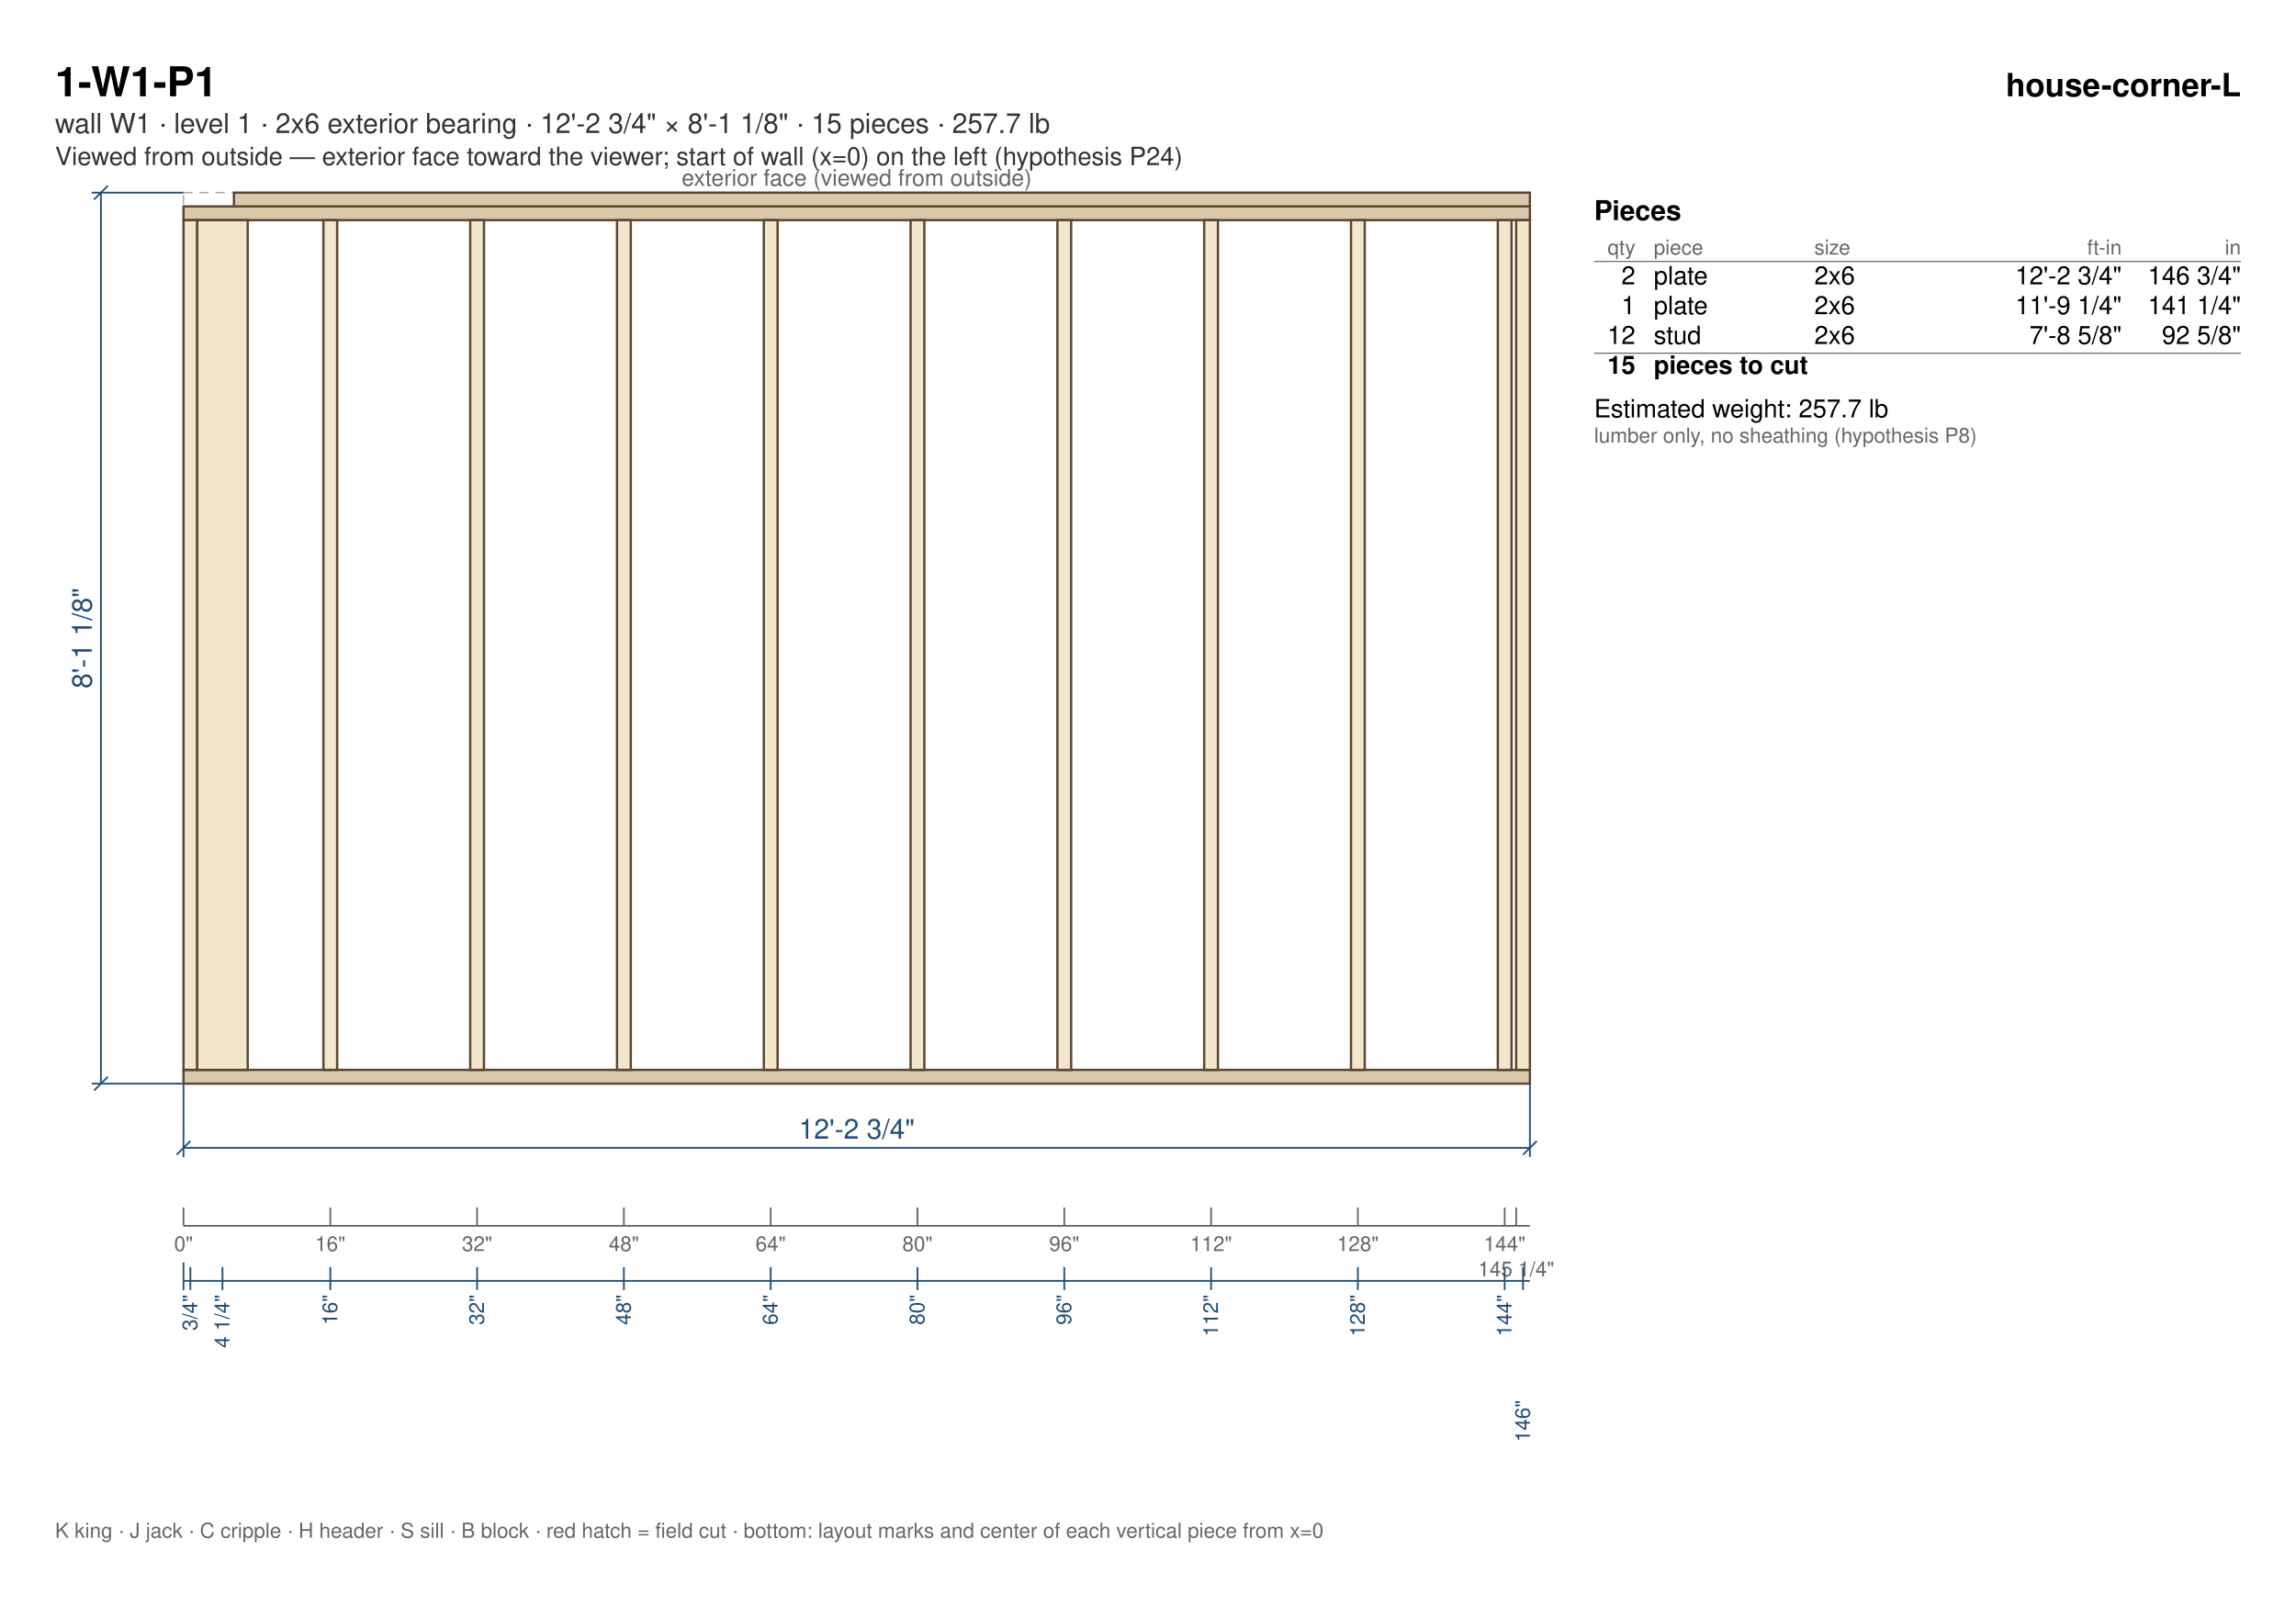
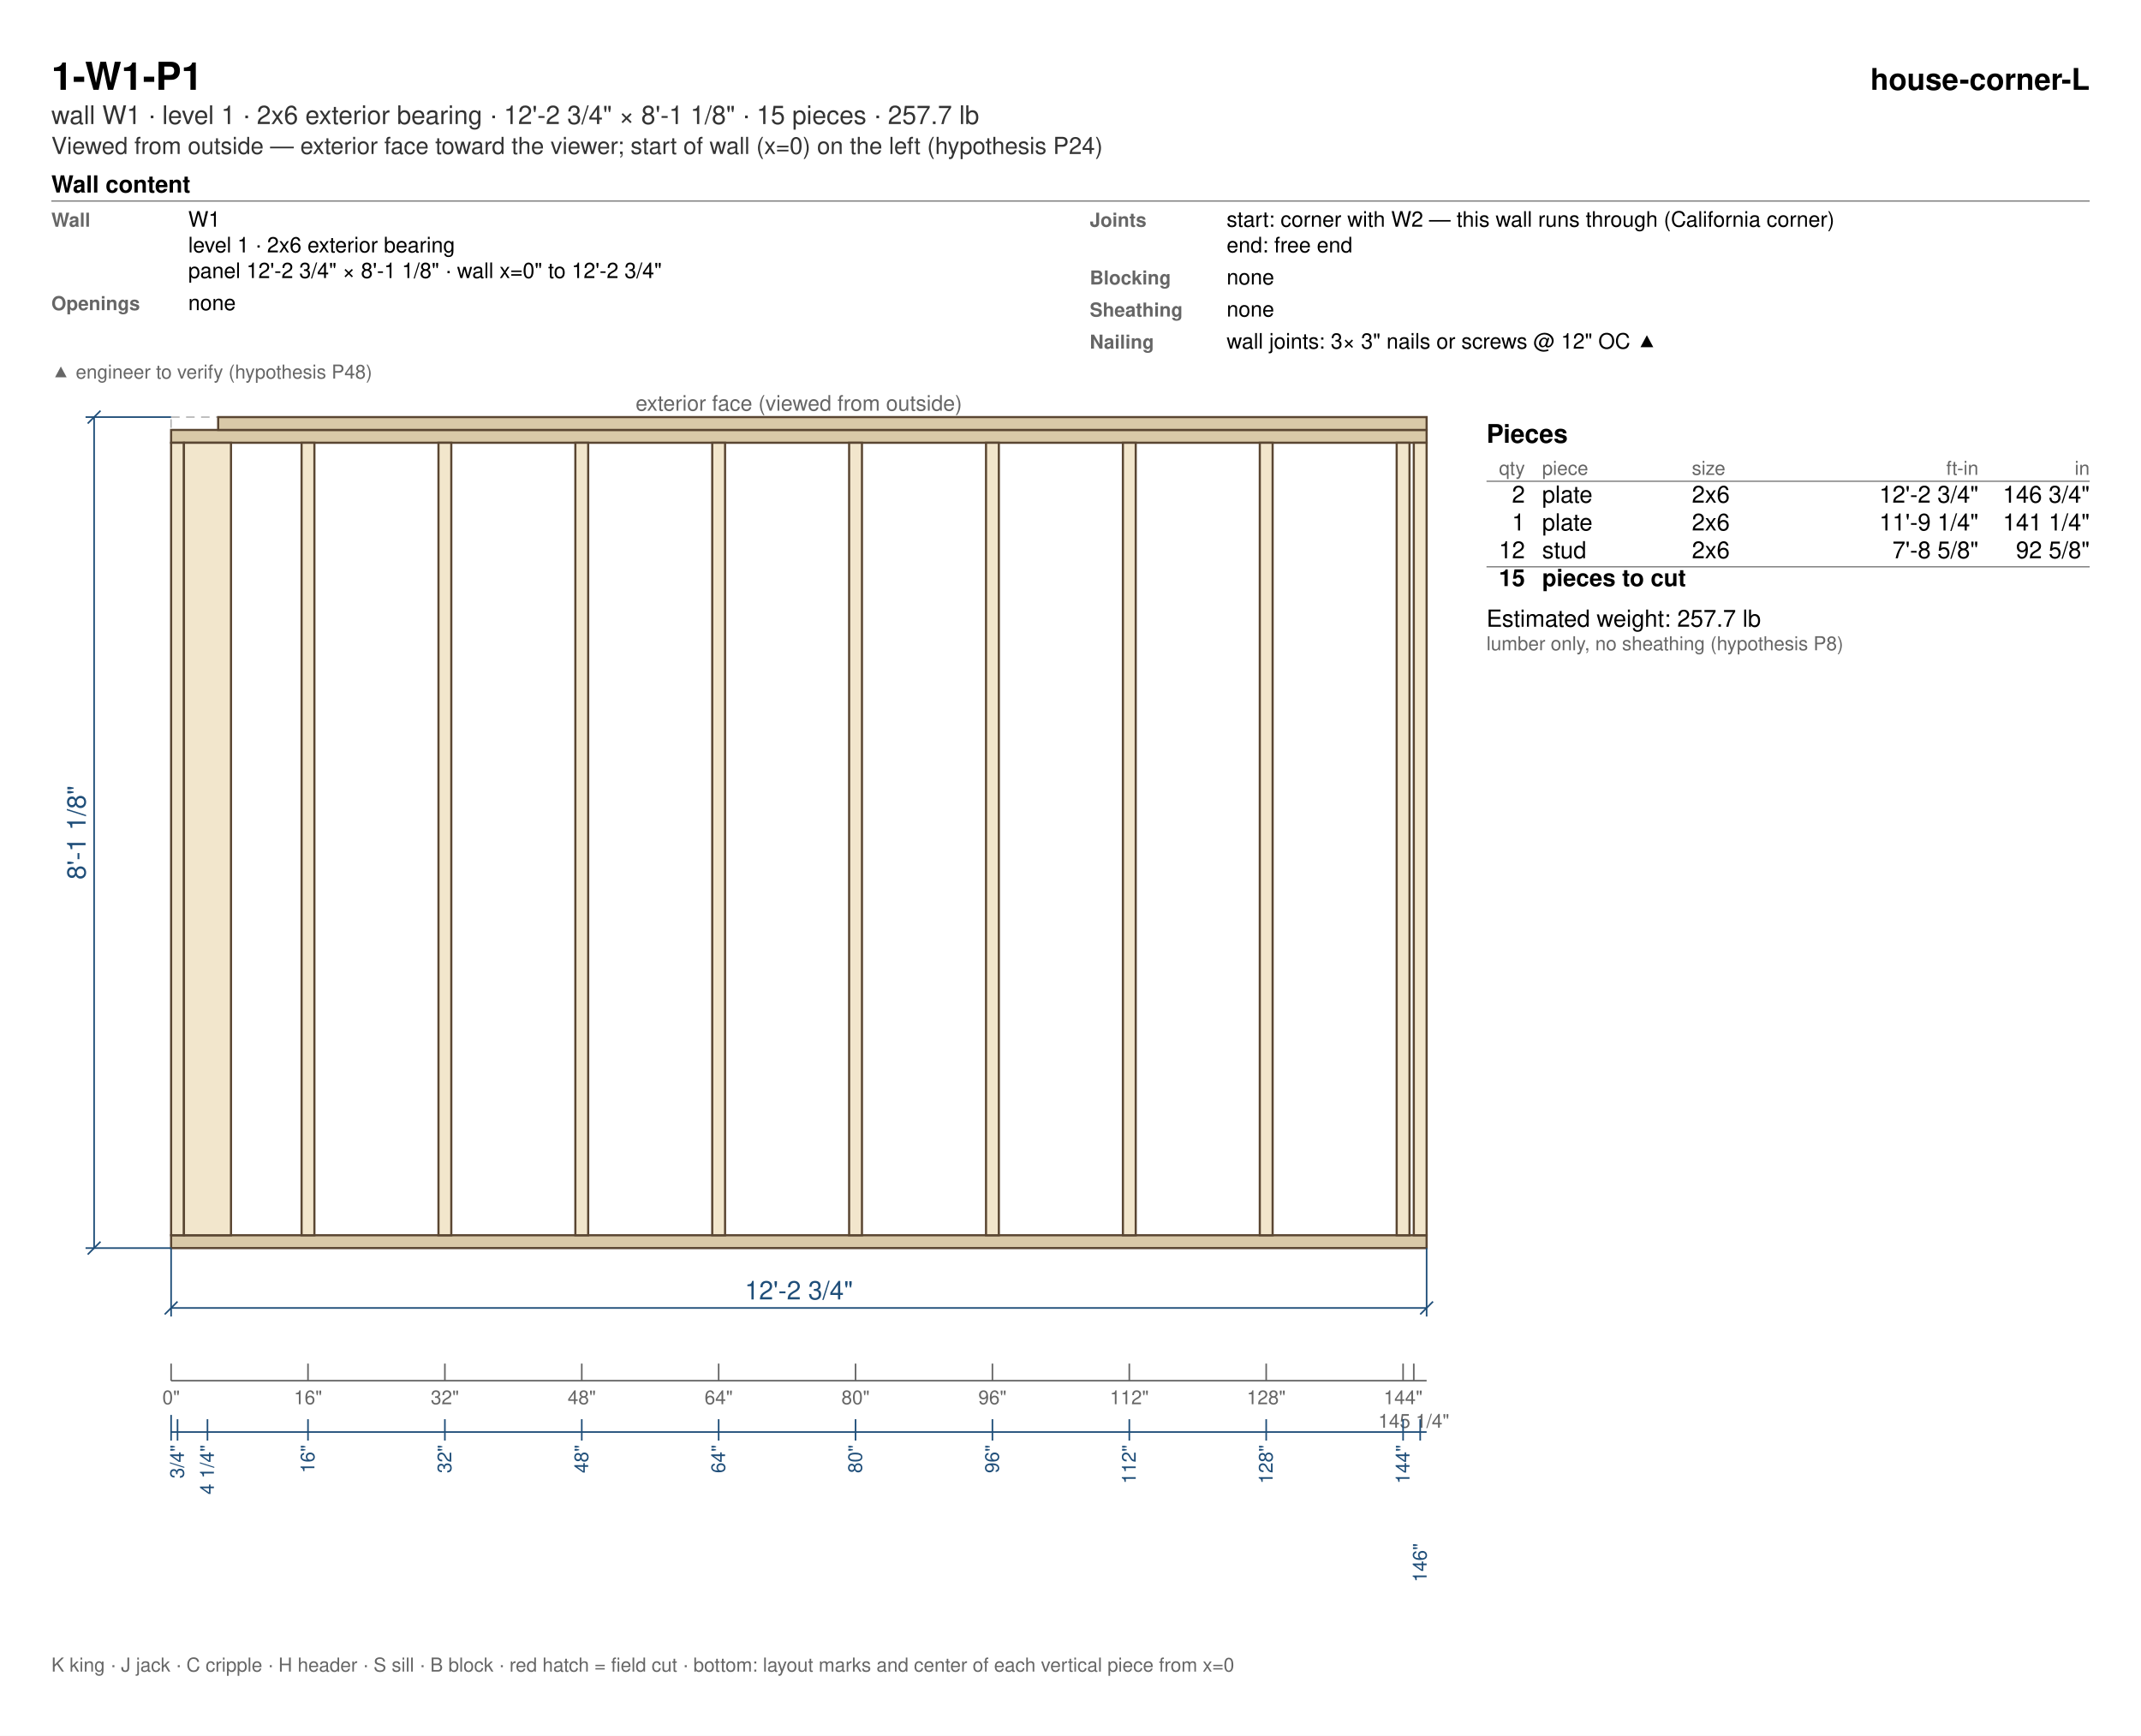
- <svg xmlns="http://www.w3.org/2000/svg" width="1001" height="700.5" viewBox="0 0 1001 700.5" font-family="Helvetica, Arial, sans-serif">
-   <rect width="1001" height="700.5" fill="#ffffff" />
+ <svg xmlns="http://www.w3.org/2000/svg" width="1001" height="811.5" viewBox="0 0 1001 811.5" font-family="Helvetica, Arial, sans-serif">
+   <rect width="1001" height="811.5" fill="#ffffff" />
  <text x="24" y="42" font-size="18" font-weight="bold" fill="#000">1-W1-P1</text>
  <text class="project" x="977" y="42" font-size="14" font-weight="bold" fill="#000" text-anchor="end">house-corner-L</text>
  <text class="info" x="24" y="58" font-size="12" fill="#333">wall W1 · level 1 · 2x6 exterior bearing · 12'-2 3/4" × 8'-1 1/8" · 15 pieces · 257.7 lb</text>
  <text class="view" x="24" y="72" font-size="11" fill="#333">Viewed from outside — exterior face toward the viewer; start of wall (x=0) on the left (hypothesis P24)</text>
-   <rect x="80" y="84" width="587" height="388.5" fill="none" stroke="#999" stroke-width="0.5" stroke-dasharray="4 3" />
+   <g class="wall-content" font-size="10" fill="#000">
+     <text class="content-title" x="24" y="90" font-size="11" font-weight="bold">Wall content</text>
+     <line x1="24" y1="94" x2="977" y2="94" stroke="#666" stroke-width="0.5" />
+     <text class="content-label" x="24" y="106" font-size="9" font-weight="bold" fill="#666">Wall</text>
+     <text class="content-wall" x="88" y="106">W1</text>
+     <text class="content-wall" x="88" y="118">level 1 · 2x6 exterior bearing</text>
+     <text class="content-wall" x="88" y="130">panel 12'-2 3/4" × 8'-1 1/8" · wall x=0" to 12'-2 3/4"</text>
+     <text class="content-label" x="24" y="145" font-size="9" font-weight="bold" fill="#666">Openings</text>
+     <text class="content-openings" x="88" y="145">none</text>
+     <text class="content-label" x="509.5" y="106" font-size="9" font-weight="bold" fill="#666">Joints</text>
+     <text class="content-joints" x="573.5" y="106">start: corner with W2 — this wall runs through (California corner)</text>
+     <text class="content-joints" x="573.5" y="118">end: free end</text>
+     <text class="content-label" x="509.5" y="133" font-size="9" font-weight="bold" fill="#666">Blocking</text>
+     <text class="content-blocking" x="573.5" y="133">none</text>
+     <text class="content-label" x="509.5" y="148" font-size="9" font-weight="bold" fill="#666">Sheathing</text>
+     <text class="content-sheathing" x="573.5" y="148">none</text>
+     <text class="content-label" x="509.5" y="163" font-size="9" font-weight="bold" fill="#666">Nailing</text>
+     <text class="content-nailing" x="573.5" y="163">wall joints: 3× 3" nails or screws @ 12" OC ▲</text>
+     <text class="content-verify" x="24" y="177" font-size="9" fill="#666">▲ engineer to verify (hypothesis P48)</text>
+   </g>
+   <rect x="80" y="195" width="587" height="388.5" fill="none" stroke="#999" stroke-width="0.5" stroke-dasharray="4 3" />
  <g class="members" stroke="#5a4632" stroke-width="1">
-     <rect class="member bottomPlate" x="80" y="466.5" width="587" height="6" fill="#d9c9a8" />
-     <rect class="member topPlate" x="80" y="90" width="587" height="6" fill="#d9c9a8" />
-     <rect class="member doubleTopPlate" x="102" y="84" width="565" height="6" fill="#d9c9a8" />
-     <rect class="member stud" x="80" y="96" width="6" height="370.5" fill="#f2e6cc" />
-     <rect class="member stud" x="141" y="96" width="6" height="370.5" fill="#f2e6cc" />
-     <rect class="member stud" x="205" y="96" width="6" height="370.5" fill="#f2e6cc" />
-     <rect class="member stud" x="269" y="96" width="6" height="370.5" fill="#f2e6cc" />
-     <rect class="member stud" x="333" y="96" width="6" height="370.5" fill="#f2e6cc" />
-     <rect class="member stud" x="397" y="96" width="6" height="370.5" fill="#f2e6cc" />
-     <rect class="member stud" x="461" y="96" width="6" height="370.5" fill="#f2e6cc" />
-     <rect class="member stud" x="525" y="96" width="6" height="370.5" fill="#f2e6cc" />
-     <rect class="member stud" x="589" y="96" width="6" height="370.5" fill="#f2e6cc" />
-     <rect class="member stud" x="653" y="96" width="6" height="370.5" fill="#f2e6cc" />
-     <rect class="member stud" x="661" y="96" width="6" height="370.5" fill="#f2e6cc" />
-     <rect class="member stud" x="86" y="96" width="22" height="370.5" fill="#f2e6cc" />
+     <rect class="member bottomPlate" x="80" y="577.5" width="587" height="6" fill="#d9c9a8" />
+     <rect class="member topPlate" x="80" y="201" width="587" height="6" fill="#d9c9a8" />
+     <rect class="member doubleTopPlate" x="102" y="195" width="565" height="6" fill="#d9c9a8" />
+     <rect class="member stud" x="80" y="207" width="6" height="370.5" fill="#f2e6cc" />
+     <rect class="member stud" x="141" y="207" width="6" height="370.5" fill="#f2e6cc" />
+     <rect class="member stud" x="205" y="207" width="6" height="370.5" fill="#f2e6cc" />
+     <rect class="member stud" x="269" y="207" width="6" height="370.5" fill="#f2e6cc" />
+     <rect class="member stud" x="333" y="207" width="6" height="370.5" fill="#f2e6cc" />
+     <rect class="member stud" x="397" y="207" width="6" height="370.5" fill="#f2e6cc" />
+     <rect class="member stud" x="461" y="207" width="6" height="370.5" fill="#f2e6cc" />
+     <rect class="member stud" x="525" y="207" width="6" height="370.5" fill="#f2e6cc" />
+     <rect class="member stud" x="589" y="207" width="6" height="370.5" fill="#f2e6cc" />
+     <rect class="member stud" x="653" y="207" width="6" height="370.5" fill="#f2e6cc" />
+     <rect class="member stud" x="661" y="207" width="6" height="370.5" fill="#f2e6cc" />
+     <rect class="member stud" x="86" y="207" width="22" height="370.5" fill="#f2e6cc" />
  </g>
  <g class="labels" font-size="8" font-weight="bold" fill="#000" text-anchor="middle">
</g>
-   <text class="face" x="373.5" y="81" font-size="10" fill="#666" text-anchor="middle">exterior face (viewed from outside)</text>
+   <text class="face" x="373.5" y="192" font-size="10" fill="#666" text-anchor="middle">exterior face (viewed from outside)</text>
  <g class="dim dim-length" stroke="#1f4e79" stroke-width="0.75" fill="none">
-     <line x1="80" y1="472.5" x2="80" y2="504.5" />
-     <line x1="667" y1="472.5" x2="667" y2="504.5" />
-     <line x1="80" y1="500.5" x2="667" y2="500.5" />
-     <line x1="77" y1="503.5" x2="83" y2="497.5" />
-     <line x1="664" y1="503.5" x2="670" y2="497.5" />
+     <line x1="80" y1="583.5" x2="80" y2="615.5" />
+     <line x1="667" y1="583.5" x2="667" y2="615.5" />
+     <line x1="80" y1="611.5" x2="667" y2="611.5" />
+     <line x1="77" y1="614.5" x2="83" y2="608.5" />
+     <line x1="664" y1="614.5" x2="670" y2="608.5" />
  </g>
-   <text x="373.5" y="496.5" font-size="12" fill="#1f4e79" text-anchor="middle">12'-2 3/4"</text>
+   <text x="373.5" y="607.5" font-size="12" fill="#1f4e79" text-anchor="middle">12'-2 3/4"</text>
  <g class="dim dim-height" stroke="#1f4e79" stroke-width="0.75" fill="none">
-     <line x1="80" y1="84" x2="40" y2="84" />
-     <line x1="80" y1="472.5" x2="40" y2="472.5" />
-     <line x1="44" y1="84" x2="44" y2="472.5" />
-     <line x1="41" y1="87" x2="47" y2="81" />
-     <line x1="41" y1="475.5" x2="47" y2="469.5" />
+     <line x1="80" y1="195" x2="40" y2="195" />
+     <line x1="80" y1="583.5" x2="40" y2="583.5" />
+     <line x1="44" y1="195" x2="44" y2="583.5" />
+     <line x1="41" y1="198" x2="47" y2="192" />
+     <line x1="41" y1="586.5" x2="47" y2="580.5" />
  </g>
-   <text x="40" y="278.25" font-size="12" fill="#1f4e79" text-anchor="middle" transform="rotate(-90 40 278.25)">8'-1 1/8"</text>
+   <text x="40" y="389.25" font-size="12" fill="#1f4e79" text-anchor="middle" transform="rotate(-90 40 389.25)">8'-1 1/8"</text>
  <g class="layout" stroke="#666" stroke-width="0.75">
-     <line x1="80" y1="534.5" x2="667" y2="534.5" />
-     <line x1="80" y1="526.5" x2="80" y2="534.5" />
-     <line x1="144" y1="526.5" x2="144" y2="534.5" />
-     <line x1="208" y1="526.5" x2="208" y2="534.5" />
-     <line x1="272" y1="526.5" x2="272" y2="534.5" />
-     <line x1="336" y1="526.5" x2="336" y2="534.5" />
-     <line x1="400" y1="526.5" x2="400" y2="534.5" />
-     <line x1="464" y1="526.5" x2="464" y2="534.5" />
-     <line x1="528" y1="526.5" x2="528" y2="534.5" />
-     <line x1="592" y1="526.5" x2="592" y2="534.5" />
-     <line x1="656" y1="526.5" x2="656" y2="534.5" />
-     <line x1="661" y1="526.5" x2="661" y2="534.5" />
+     <line x1="80" y1="645.5" x2="667" y2="645.5" />
+     <line x1="80" y1="637.5" x2="80" y2="645.5" />
+     <line x1="144" y1="637.5" x2="144" y2="645.5" />
+     <line x1="208" y1="637.5" x2="208" y2="645.5" />
+     <line x1="272" y1="637.5" x2="272" y2="645.5" />
+     <line x1="336" y1="637.5" x2="336" y2="645.5" />
+     <line x1="400" y1="637.5" x2="400" y2="645.5" />
+     <line x1="464" y1="637.5" x2="464" y2="645.5" />
+     <line x1="528" y1="637.5" x2="528" y2="645.5" />
+     <line x1="592" y1="637.5" x2="592" y2="645.5" />
+     <line x1="656" y1="637.5" x2="656" y2="645.5" />
+     <line x1="661" y1="637.5" x2="661" y2="645.5" />
  </g>
-   <text x="80" y="545.5" font-size="9" fill="#666" text-anchor="middle">0"</text>
-   <text x="144" y="545.5" font-size="9" fill="#666" text-anchor="middle">16"</text>
-   <text x="208" y="545.5" font-size="9" fill="#666" text-anchor="middle">32"</text>
-   <text x="272" y="545.5" font-size="9" fill="#666" text-anchor="middle">48"</text>
-   <text x="336" y="545.5" font-size="9" fill="#666" text-anchor="middle">64"</text>
-   <text x="400" y="545.5" font-size="9" fill="#666" text-anchor="middle">80"</text>
-   <text x="464" y="545.5" font-size="9" fill="#666" text-anchor="middle">96"</text>
-   <text x="528" y="545.5" font-size="9" fill="#666" text-anchor="middle">112"</text>
-   <text x="592" y="545.5" font-size="9" fill="#666" text-anchor="middle">128"</text>
-   <text x="656" y="545.5" font-size="9" fill="#666" text-anchor="middle">144"</text>
-   <text x="661" y="556.5" font-size="9" fill="#666" text-anchor="middle">145 1/4"</text>
+   <text x="80" y="656.5" font-size="9" fill="#666" text-anchor="middle">0"</text>
+   <text x="144" y="656.5" font-size="9" fill="#666" text-anchor="middle">16"</text>
+   <text x="208" y="656.5" font-size="9" fill="#666" text-anchor="middle">32"</text>
+   <text x="272" y="656.5" font-size="9" fill="#666" text-anchor="middle">48"</text>
+   <text x="336" y="656.5" font-size="9" fill="#666" text-anchor="middle">64"</text>
+   <text x="400" y="656.5" font-size="9" fill="#666" text-anchor="middle">80"</text>
+   <text x="464" y="656.5" font-size="9" fill="#666" text-anchor="middle">96"</text>
+   <text x="528" y="656.5" font-size="9" fill="#666" text-anchor="middle">112"</text>
+   <text x="592" y="656.5" font-size="9" fill="#666" text-anchor="middle">128"</text>
+   <text x="656" y="656.5" font-size="9" fill="#666" text-anchor="middle">144"</text>
+   <text x="661" y="667.5" font-size="9" fill="#666" text-anchor="middle">145 1/4"</text>
  <g class="chain" stroke="#1f4e79" stroke-width="0.75">
-     <line x1="80" y1="558.5" x2="667" y2="558.5" />
-     <line x1="80" y1="550.5" x2="80" y2="562.5" />
-     <line x1="83" y1="552.5" x2="83" y2="562.5" />
-     <line x1="97" y1="552.5" x2="97" y2="562.5" />
-     <line x1="144" y1="552.5" x2="144" y2="562.5" />
-     <line x1="208" y1="552.5" x2="208" y2="562.5" />
-     <line x1="272" y1="552.5" x2="272" y2="562.5" />
-     <line x1="336" y1="552.5" x2="336" y2="562.5" />
-     <line x1="400" y1="552.5" x2="400" y2="562.5" />
-     <line x1="464" y1="552.5" x2="464" y2="562.5" />
-     <line x1="528" y1="552.5" x2="528" y2="562.5" />
-     <line x1="592" y1="552.5" x2="592" y2="562.5" />
-     <line x1="656" y1="552.5" x2="656" y2="562.5" />
-     <line x1="664" y1="552.5" x2="664" y2="562.5" />
+     <line x1="80" y1="669.5" x2="667" y2="669.5" />
+     <line x1="80" y1="661.5" x2="80" y2="673.5" />
+     <line x1="83" y1="663.5" x2="83" y2="673.5" />
+     <line x1="97" y1="663.5" x2="97" y2="673.5" />
+     <line x1="144" y1="663.5" x2="144" y2="673.5" />
+     <line x1="208" y1="663.5" x2="208" y2="673.5" />
+     <line x1="272" y1="663.5" x2="272" y2="673.5" />
+     <line x1="336" y1="663.5" x2="336" y2="673.5" />
+     <line x1="400" y1="663.5" x2="400" y2="673.5" />
+     <line x1="464" y1="663.5" x2="464" y2="673.5" />
+     <line x1="528" y1="663.5" x2="528" y2="673.5" />
+     <line x1="592" y1="663.5" x2="592" y2="673.5" />
+     <line x1="656" y1="663.5" x2="656" y2="673.5" />
+     <line x1="664" y1="663.5" x2="664" y2="673.5" />
  </g>
  <g class="chain-labels" font-size="9" fill="#1f4e79" text-anchor="end">
-     <text class="chain-label row-0" x="86" y="564.5" transform="rotate(-90 86 564.5)">3/4"</text>
-     <text class="chain-label row-0" x="100" y="564.5" transform="rotate(-90 100 564.5)">4 1/4"</text>
-     <text class="chain-label row-0" x="147" y="564.5" transform="rotate(-90 147 564.5)">16"</text>
-     <text class="chain-label row-0" x="211" y="564.5" transform="rotate(-90 211 564.5)">32"</text>
-     <text class="chain-label row-0" x="275" y="564.5" transform="rotate(-90 275 564.5)">48"</text>
-     <text class="chain-label row-0" x="339" y="564.5" transform="rotate(-90 339 564.5)">64"</text>
-     <text class="chain-label row-0" x="403" y="564.5" transform="rotate(-90 403 564.5)">80"</text>
-     <text class="chain-label row-0" x="467" y="564.5" transform="rotate(-90 467 564.5)">96"</text>
-     <text class="chain-label row-0" x="531" y="564.5" transform="rotate(-90 531 564.5)">112"</text>
-     <text class="chain-label row-0" x="595" y="564.5" transform="rotate(-90 595 564.5)">128"</text>
-     <text class="chain-label row-0" x="659" y="564.5" transform="rotate(-90 659 564.5)">144"</text>
-     <text class="chain-label row-1" x="667" y="610.5" transform="rotate(-90 667 610.5)">146"</text>
+     <text class="chain-label row-0" x="86" y="675.5" transform="rotate(-90 86 675.5)">3/4"</text>
+     <text class="chain-label row-0" x="100" y="675.5" transform="rotate(-90 100 675.5)">4 1/4"</text>
+     <text class="chain-label row-0" x="147" y="675.5" transform="rotate(-90 147 675.5)">16"</text>
+     <text class="chain-label row-0" x="211" y="675.5" transform="rotate(-90 211 675.5)">32"</text>
+     <text class="chain-label row-0" x="275" y="675.5" transform="rotate(-90 275 675.5)">48"</text>
+     <text class="chain-label row-0" x="339" y="675.5" transform="rotate(-90 339 675.5)">64"</text>
+     <text class="chain-label row-0" x="403" y="675.5" transform="rotate(-90 403 675.5)">80"</text>
+     <text class="chain-label row-0" x="467" y="675.5" transform="rotate(-90 467 675.5)">96"</text>
+     <text class="chain-label row-0" x="531" y="675.5" transform="rotate(-90 531 675.5)">112"</text>
+     <text class="chain-label row-0" x="595" y="675.5" transform="rotate(-90 595 675.5)">128"</text>
+     <text class="chain-label row-0" x="659" y="675.5" transform="rotate(-90 659 675.5)">144"</text>
+     <text class="chain-label row-1" x="667" y="721.5" transform="rotate(-90 667 721.5)">146"</text>
  </g>
  <g class="pieces" font-size="11" fill="#000">
-     <text x="695" y="96" font-size="12" font-weight="bold">Pieces</text>
+     <text x="695" y="207" font-size="12" font-weight="bold">Pieces</text>
    <g font-size="9" fill="#666">
-       <text x="713" y="111" text-anchor="end">qty</text>
-       <text x="721" y="111">piece</text>
-       <text x="791" y="111">size</text>
-       <text x="925" y="111" text-anchor="end">ft-in</text>
-       <text x="977" y="111" text-anchor="end">in</text>
+       <text x="713" y="222" text-anchor="end">qty</text>
+       <text x="721" y="222">piece</text>
+       <text x="791" y="222">size</text>
+       <text x="925" y="222" text-anchor="end">ft-in</text>
+       <text x="977" y="222" text-anchor="end">in</text>
    </g>
-     <line x1="695" y1="114" x2="977" y2="114" stroke="#666" stroke-width="0.5" />
+     <line x1="695" y1="225" x2="977" y2="225" stroke="#666" stroke-width="0.5" />
    <g class="piece plates">
-       <text x="713" y="124" text-anchor="end">2</text>
-       <text x="721" y="124">plate</text>
-       <text x="791" y="124">2x6</text>
-       <text x="925" y="124" text-anchor="end">12'-2 3/4"</text>
-       <text x="977" y="124" text-anchor="end">146 3/4"</text>
+       <text x="713" y="235" text-anchor="end">2</text>
+       <text x="721" y="235">plate</text>
+       <text x="791" y="235">2x6</text>
+       <text x="925" y="235" text-anchor="end">12'-2 3/4"</text>
+       <text x="977" y="235" text-anchor="end">146 3/4"</text>
    </g>
    <g class="piece plates">
-       <text x="713" y="137" text-anchor="end">1</text>
-       <text x="721" y="137">plate</text>
-       <text x="791" y="137">2x6</text>
-       <text x="925" y="137" text-anchor="end">11'-9 1/4"</text>
-       <text x="977" y="137" text-anchor="end">141 1/4"</text>
+       <text x="713" y="248" text-anchor="end">1</text>
+       <text x="721" y="248">plate</text>
+       <text x="791" y="248">2x6</text>
+       <text x="925" y="248" text-anchor="end">11'-9 1/4"</text>
+       <text x="977" y="248" text-anchor="end">141 1/4"</text>
    </g>
    <g class="piece stud">
-       <text x="713" y="150" text-anchor="end">12</text>
-       <text x="721" y="150">stud</text>
-       <text x="791" y="150">2x6</text>
-       <text x="925" y="150" text-anchor="end">7'-8 5/8"</text>
-       <text x="977" y="150" text-anchor="end">92 5/8"</text>
+       <text x="713" y="261" text-anchor="end">12</text>
+       <text x="721" y="261">stud</text>
+       <text x="791" y="261">2x6</text>
+       <text x="925" y="261" text-anchor="end">7'-8 5/8"</text>
+       <text x="977" y="261" text-anchor="end">92 5/8"</text>
    </g>
-     <line x1="695" y1="154" x2="977" y2="154" stroke="#666" stroke-width="0.5" />
-     <text x="713" y="163" text-anchor="end" font-weight="bold">15</text>
-     <text x="721" y="163" font-weight="bold">pieces to cut</text>
-     <text class="weight" x="695" y="182">Estimated weight: 257.7 lb</text>
-     <text x="695" y="193" font-size="9" fill="#666">lumber only, no sheathing (hypothesis P8)</text>
+     <line x1="695" y1="265" x2="977" y2="265" stroke="#666" stroke-width="0.5" />
+     <text x="713" y="274" text-anchor="end" font-weight="bold">15</text>
+     <text x="721" y="274" font-weight="bold">pieces to cut</text>
+     <text class="weight" x="695" y="293">Estimated weight: 257.7 lb</text>
+     <text x="695" y="304" font-size="9" fill="#666">lumber only, no sheathing (hypothesis P8)</text>
  </g>
-   <text class="legend" x="24" y="670.5" font-size="9" fill="#666">K king · J jack · C cripple · H header · S sill · B block · red hatch = field cut · bottom: layout marks and center of each vertical piece from x=0</text>
+   <text class="legend" x="24" y="781.5" font-size="9" fill="#666">K king · J jack · C cripple · H header · S sill · B block · red hatch = field cut · bottom: layout marks and center of each vertical piece from x=0</text>
</svg>
